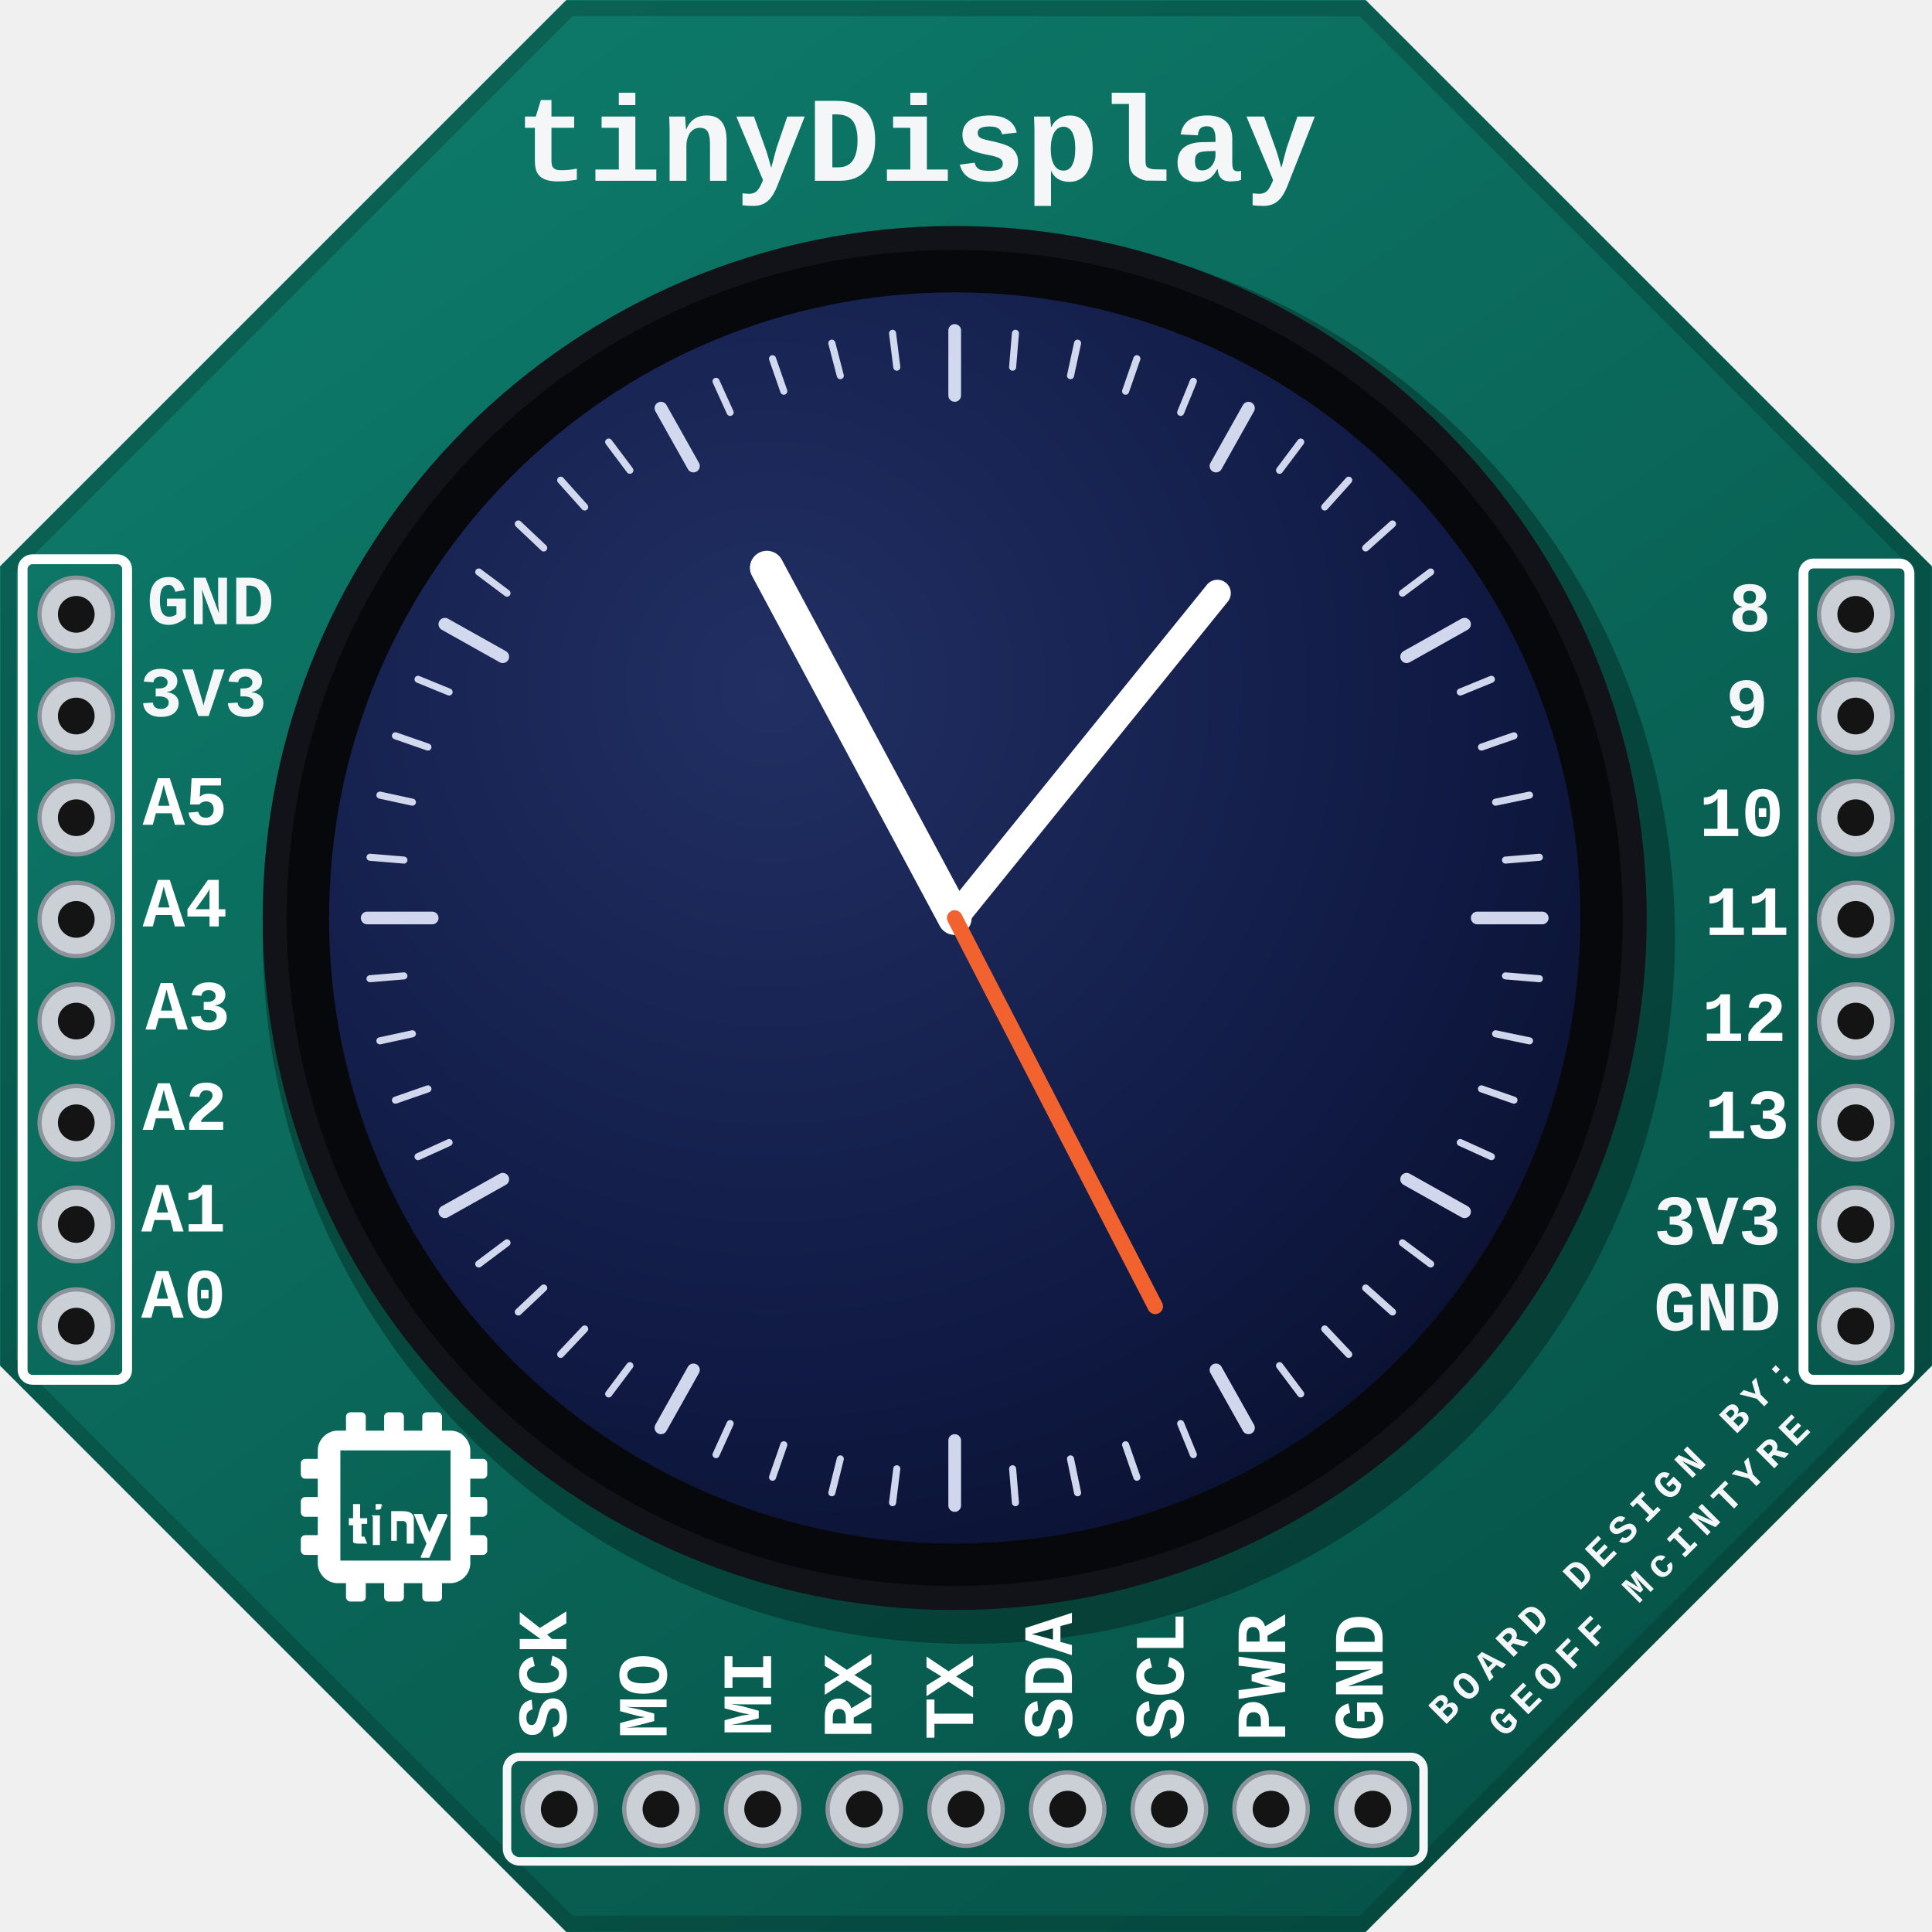
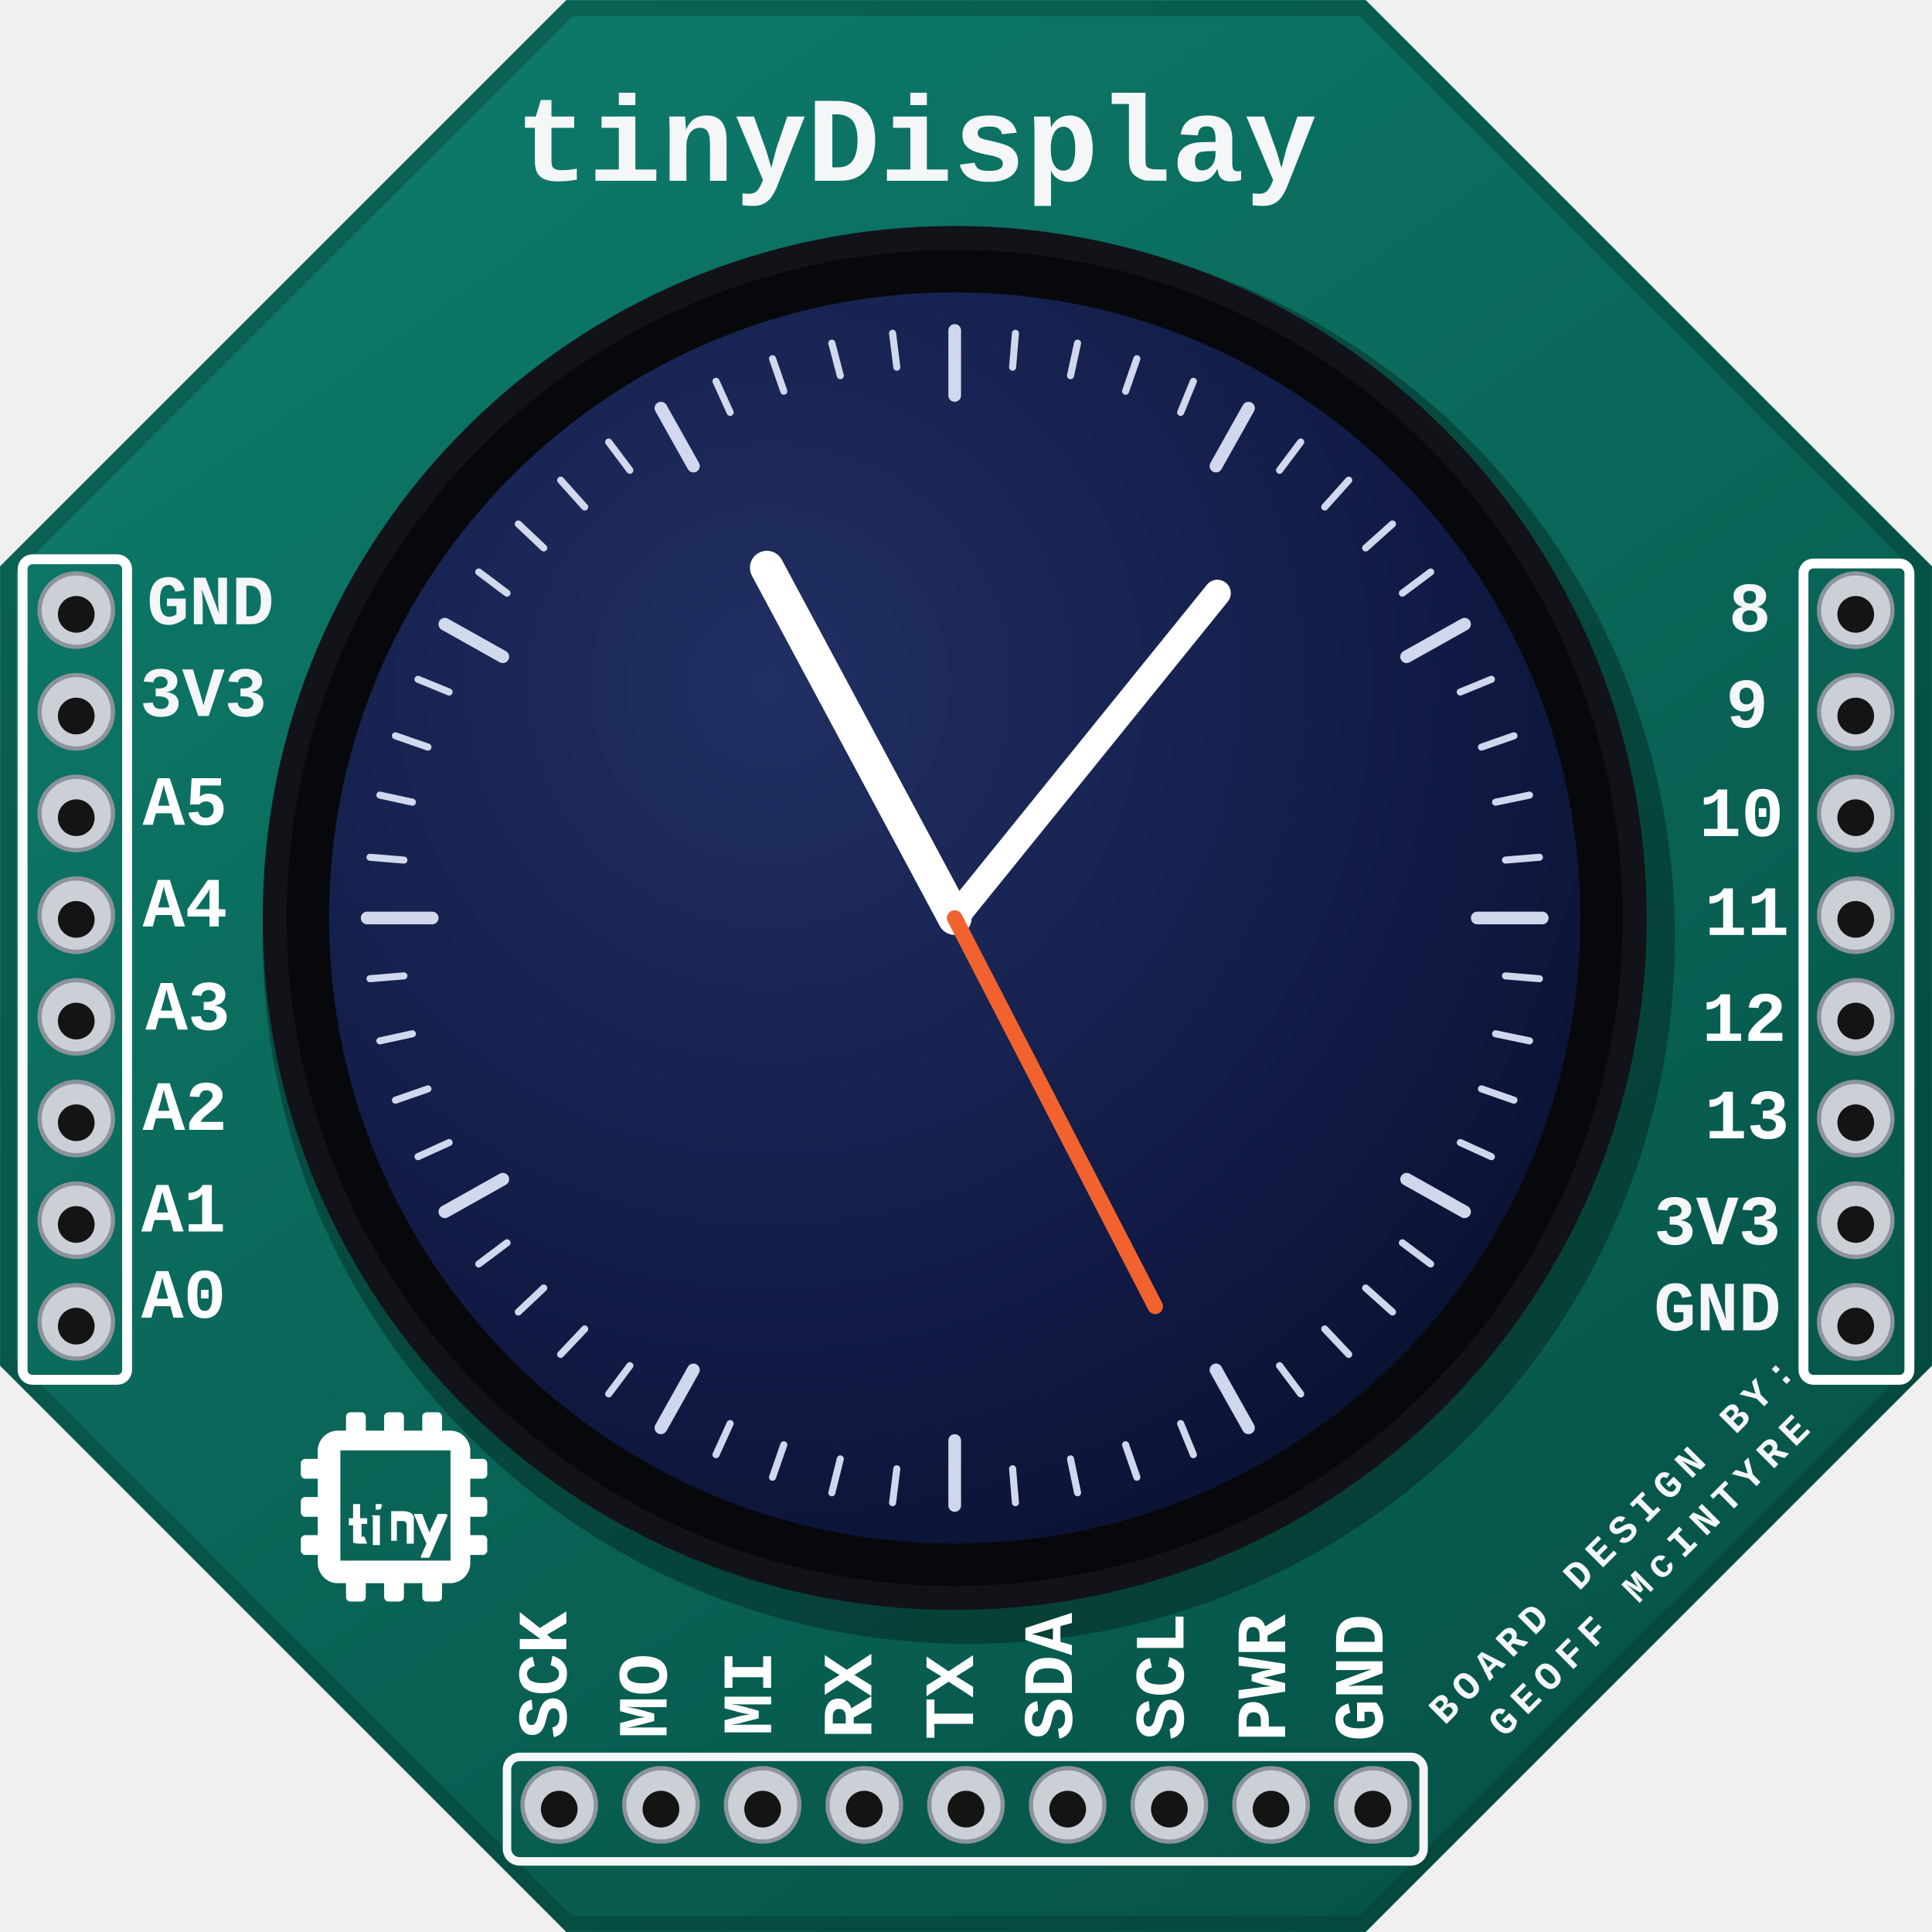
<svg xmlns="http://www.w3.org/2000/svg" id="Layer_1" version="1.1" viewBox="0 0 136.8 136.8">
  <defs>
    <style>
      .st0 {
        font-size: 2.8px;
        letter-spacing: .2em;
      }

      .st0, .st1, .st2, .st3, .st4, .st5, .st6, .st7 {
        isolation: isolate;
      }

      .st0, .st1, .st8, .st4 {
        font-family: CourierNewPS-BoldMT, 'Courier New';
        font-weight: 700;
      }

      .st0, .st1, .st4 {
        fill: #f4f6f8;
      }

      .st9 {
        stroke-width: 1.9px;
      }

      .st9, .st10, .st3, .st6, .st11, .st12, .st7, .st13 {
        fill: none;
      }

      .st9, .st10, .st6, .st11, .st7 {
        stroke-linecap: round;
      }

      .st9, .st10, .st13 {
        stroke: #fff;
      }

      .st10 {
        stroke-width: 2.4px;
      }

      .st1, .st8 {
        font-size: 5px;
      }

      .st14 {
        fill: #141414;
      }

      .st15, .st2, .st8 {
        fill: #fff;
      }

      .st16 {
        fill: url(#radial-gradient);
      }

      .st17 {
        fill: #07080b;
      }

      .st2 {
        opacity: 0;
      }

      .st3 {
        stroke: #032b25;
      }

      .st3, .st5 {
        opacity: .3;
      }

      .st3, .st11 {
        stroke-width: 1.1px;
      }

      .st18 {
        fill: #cbd0d6;
        stroke: #8d939b;
        stroke-width: .3px;
      }

      .st4 {
        font-size: 8.6px;
        letter-spacing: 0em;
      }

      .st6 {
        stroke-width: .5px;
      }

      .st6, .st7 {
        opacity: .9;
        stroke: #e6ecff;
      }

      .st11 {
        stroke: #f2622f;
      }

      .st12 {
        stroke: #f4f6f8;
        stroke-width: .6px;
      }

      .st19 {
        fill: url(#linear-gradient);
      }

      .st7 {
        stroke-width: .9px;
      }

      .st13 {
        stroke-width: .7px;
      }

      .st20 {
        fill: #111318;
      }
    </style>
    <linearGradient id="linear-gradient" x1="-74.3" y1="347.5" x2="-73.6" y2="346.5" gradientTransform="translate(10185 47532.2) scale(136.8 -136.8)" gradientUnits="userSpaceOnUse">
      <stop offset="0" stop-color="#0e7d6c" />
      <stop offset="1" stop-color="#065247" />
    </linearGradient>
    <radialGradient id="radial-gradient" cx="-73.8" cy="346.3" fx="-73.8" fy="346.3" r=".9" gradientTransform="translate(6593.3 30731.1) scale(88.6 -88.6)" gradientUnits="userSpaceOnUse">
      <stop offset="0" stop-color="#212f63" />
      <stop offset=".6" stop-color="#101a44" />
      <stop offset="1" stop-color="#070c26" />
    </radialGradient>
  </defs>
  <g id="breadboard">
    <polygon class="st19" points="40.1 0 96.7 0 136.8 40.1 136.8 96.7 96.7 136.8 40.1 136.8 0 96.7 0 40.1 40.1 0" />
    <polygon class="st3" points="40.3 .6 96.5 .6 136.2 40.3 136.2 96.5 96.5 136.2 40.3 136.2 .6 96.5 .6 40.3 40.3 .6" />
    <circle class="st5" cx="68.6" cy="66.4" r="50" />
    <circle class="st20" cx="67.6" cy="65" r="49" />
    <circle class="st17" cx="67.6" cy="65" r="47.3" />
    <circle class="st16" cx="67.6" cy="65" r="44.3" />
    <line class="st7" x1="67.6" y1="23.4" x2="67.6" y2="28" />
    <line class="st6" x1="71.9" y1="23.6" x2="71.7" y2="26" />
    <line class="st6" x1="76.3" y1="24.3" x2="75.8" y2="26.6" />
    <line class="st6" x1="80.5" y1="25.4" x2="79.7" y2="27.7" />
    <line class="st6" x1="84.5" y1="27" x2="83.6" y2="29.2" />
    <line class="st7" x1="88.4" y1="28.9" x2="86.1" y2="33" />
    <line class="st6" x1="92.1" y1="31.3" x2="90.6" y2="33.3" />
    <line class="st6" x1="95.5" y1="34" x2="93.8" y2="35.9" />
    <line class="st6" x1="98.6" y1="37.1" x2="96.7" y2="38.8" />
    <line class="st6" x1="101.3" y1="40.5" x2="99.3" y2="42" />
    <line class="st7" x1="103.7" y1="44.2" x2="99.6" y2="46.5" />
    <line class="st6" x1="105.6" y1="48.1" x2="103.4" y2="49" />
    <line class="st6" x1="107.2" y1="52.1" x2="104.9" y2="52.9" />
    <line class="st6" x1="108.3" y1="56.3" x2="105.9" y2="56.8" />
    <line class="st6" x1="109" y1="60.7" x2="106.6" y2="60.9" />
    <line class="st7" x1="109.2" y1="65" x2="104.6" y2="65" />
    <line class="st6" x1="109" y1="69.3" x2="106.6" y2="69.1" />
    <line class="st6" x1="108.3" y1="73.7" x2="105.9" y2="73.2" />
    <line class="st6" x1="107.2" y1="77.9" x2="104.9" y2="77.1" />
    <line class="st6" x1="105.6" y1="81.9" x2="103.4" y2="80.9" />
    <line class="st7" x1="103.7" y1="85.8" x2="99.6" y2="83.5" />
    <line class="st6" x1="101.3" y1="89.5" x2="99.3" y2="88" />
    <line class="st6" x1="98.6" y1="92.9" x2="96.7" y2="91.2" />
    <line class="st6" x1="95.5" y1="95.9" x2="93.8" y2="94.1" />
    <line class="st6" x1="92.1" y1="98.7" x2="90.6" y2="96.7" />
    <line class="st7" x1="88.4" y1="101.1" x2="86.1" y2="97" />
    <line class="st6" x1="84.5" y1="103" x2="83.6" y2="100.8" />
    <line class="st6" x1="80.5" y1="104.6" x2="79.7" y2="102.3" />
    <line class="st6" x1="76.3" y1="105.7" x2="75.8" y2="103.3" />
    <line class="st6" x1="71.9" y1="106.4" x2="71.7" y2="104" />
    <line class="st7" x1="67.6" y1="106.6" x2="67.6" y2="102" />
    <line class="st6" x1="63.2" y1="106.4" x2="63.5" y2="104" />
    <line class="st6" x1="58.9" y1="105.7" x2="59.5" y2="103.3" />
    <line class="st6" x1="54.7" y1="104.6" x2="55.5" y2="102.3" />
    <line class="st6" x1="50.7" y1="103" x2="51.7" y2="100.8" />
    <line class="st7" x1="46.8" y1="101.1" x2="49.1" y2="97" />
    <line class="st6" x1="43.1" y1="98.7" x2="44.6" y2="96.7" />
    <line class="st6" x1="39.7" y1="95.9" x2="41.4" y2="94.1" />
    <line class="st6" x1="36.7" y1="92.9" x2="38.5" y2="91.2" />
    <line class="st6" x1="33.9" y1="89.5" x2="35.9" y2="88" />
    <line class="st7" x1="31.5" y1="85.8" x2="35.6" y2="83.5" />
    <line class="st6" x1="29.6" y1="81.9" x2="31.8" y2="80.9" />
    <line class="st6" x1="28" y1="77.9" x2="30.3" y2="77.1" />
    <line class="st6" x1="26.9" y1="73.7" x2="29.2" y2="73.2" />
    <line class="st6" x1="26.2" y1="69.3" x2="28.6" y2="69.1" />
    <line class="st7" x1="26" y1="65" x2="30.6" y2="65" />
    <line class="st6" x1="26.2" y1="60.7" x2="28.6" y2="60.9" />
    <line class="st6" x1="26.9" y1="56.3" x2="29.2" y2="56.8" />
    <line class="st6" x1="28" y1="52.1" x2="30.3" y2="52.9" />
    <line class="st6" x1="29.6" y1="48.1" x2="31.8" y2="49" />
    <line class="st7" x1="31.5" y1="44.2" x2="35.6" y2="46.5" />
    <line class="st6" x1="33.9" y1="40.5" x2="35.9" y2="42" />
    <line class="st6" x1="36.7" y1="37.1" x2="38.5" y2="38.8" />
    <line class="st6" x1="39.7" y1="34" x2="41.4" y2="35.9" />
    <line class="st6" x1="43.1" y1="31.3" x2="44.6" y2="33.3" />
    <line class="st7" x1="46.8" y1="28.9" x2="49.1" y2="33" />
    <line class="st6" x1="50.7" y1="27" x2="51.7" y2="29.2" />
    <line class="st6" x1="54.7" y1="25.4" x2="55.5" y2="27.7" />
    <line class="st6" x1="58.9" y1="24.3" x2="59.5" y2="26.6" />
    <line class="st6" x1="63.2" y1="23.6" x2="63.5" y2="26" />
    <line class="st10" x1="67.6" y1="65" x2="54.3" y2="40.2" />
    <line class="st9" x1="67.6" y1="65" x2="86.2" y2="42" />
    <line class="st11" x1="67.6" y1="65" x2="81.8" y2="92.5" />
    <ellipse class="st2" cx="55.2" cy="51.7" rx="18.6" ry="7.1" />
  </g>
  <text class="st8" transform="translate(75.9 123.2) rotate(-90)">
    <tspan x="0" y="0">SDA</tspan>
  </text>
  <text class="st1" transform="translate(122.4 44.7)">
    <tspan x="0" y="0">8</tspan>
  </text>
  <text class="st1" transform="translate(122.2 51.5)">
    <tspan x="0" y="0">9</tspan>
  </text>
  <text class="st8" transform="translate(120.3 59.2)">
    <tspan x="0" y="0">10</tspan>
  </text>
  <text class="st8" transform="translate(120.5 73.7)">
    <tspan x="0" y="0">12</tspan>
  </text>
  <text class="st1" transform="translate(10.4 44.2)">
    <tspan x="0" y="0">GND</tspan>
  </text>
  <text class="st1" transform="translate(9.9 50.7)">
    <tspan x="0" y="0">3V3</tspan>
  </text>
  <text class="st8" transform="translate(10.1 58.4)">
    <tspan x="0" y="0">A5</tspan>
  </text>
  <text class="st8" transform="translate(10.1 65.6)">
    <tspan x="0" y="0">A4</tspan>
  </text>
  <text class="st8" transform="translate(10.3 72.9)">
    <tspan x="0" y="0">A3</tspan>
  </text>
  <text class="st8" transform="translate(10.1 80)">
    <tspan x="0" y="0">A2</tspan>
  </text>
  <text class="st1" transform="translate(117.1 88.1)">
    <tspan x="0" y="0">3V3</tspan>
  </text>
  <text class="st1" transform="translate(117.1 94.2)">
    <tspan x="0" y="0">GND</tspan>
  </text>
  <text class="st8" transform="translate(10 87.2)">
    <tspan x="0" y="0">A1</tspan>
  </text>
  <text class="st8" transform="translate(10 93.3)">
    <tspan x="0" y="0">A0</tspan>
  </text>
  <text class="st8" transform="translate(40.1 123.1) rotate(-90)">
    <tspan x="0" y="0">SCK</tspan>
  </text>
  <text class="st8" transform="translate(47.2 123.1) rotate(-90)">
    <tspan x="0" y="0">MO</tspan>
  </text>
  <text class="st8" transform="translate(54.6 122.9) rotate(-90)">
    <tspan x="0" y="0">MI</tspan>
  </text>
  <text class="st8" transform="translate(61.7 123.1) rotate(-90)">
    <tspan x="0" y="0">RX</tspan>
  </text>
  <text class="st8" transform="translate(68.9 123.2) rotate(-90)">
    <tspan x="0" y="0">TX</tspan>
  </text>
  <text class="st8" transform="translate(83.8 123.2) rotate(-90)">
    <tspan x="0" y="0">SCL</tspan>
  </text>
  <text class="st8" transform="translate(91 123.3) rotate(-90)">
    <tspan x="0" y="0">PWR</tspan>
  </text>
  <text class="st8" transform="translate(97.9 123.3) rotate(-90)">
    <tspan x="0" y="0">GND</tspan>
  </text>
  <rect class="st13" x="127.7" y="39.9" width="7.5" height="57.8" rx=".7" ry=".7" />
  <rect class="st13" x="1.6" y="39.6" width="7.4" height="58.1" rx=".7" ry=".7" />
  <text class="st8" transform="translate(120.7 66.2)">
    <tspan x="0" y="0">11</tspan>
  </text>
  <text class="st8" transform="translate(120.7 80.6)">
    <tspan x="0" y="0">13</tspan>
  </text>
  <g id="HATCH">
    <path class="st15" d="M26.3,107.3h.6v2.1h0s0,0,0,0h-.5s0,0,0,0v-2M27,106.6h0c0,0,0,.2,0,.2h0c0,0-.1.1-.2.1h0c0,0-.2,0-.2,0h0s0,0,0-.1c0,0,0,0,0-.1h0c0,0,0-.2,0-.2h0s0,0,0,0c0,0,.1,0,.2,0h0c0,0,.2,0,.2,0h0c0,0,.1.2.1.2Z" />
  </g>
  <g id="HATCH1" data-name="HATCH">
    <path class="st15" d="M29.3,108.1v1.2h0c0,0-.5,0-.5,0h0v-1.3c0-.1,0-.2-.2-.3,0,0-.1,0-.2,0h0c-.2,0-.3,0-.3,0h0c0,0,0,.1,0,.2v1.2h0c0,0-.4,0-.4,0h0v-2.1h0c0,0,.4,0,.4,0h0c0,0,.1,0,.2,0,0,0,.1,0,.2,0h0c.4,0,.7.1.8.4,0,.1,0,.3,0,.4Z" />
  </g>
  <g id="HATCH2" data-name="HATCH">
    <path class="st15" d="M31.7,107.3l-1.3,3h-.6c0,0,0-.1,0-.1l.4-.9-.4-.9-.5-1.2h.6s0,0,0,0l.5,1.3s0,0,0,0l.6-1.3h.6Z" />
  </g>
  <g id="HATCH3" data-name="HATCH">
    <path class="st15" d="M31.9,110.5h-7.8v-7.8h7.8v7.8M34.2,104.7c.1,0,.3-.1.3-.3v-.8c0-.1-.1-.3-.3-.3h-.9v-.6c0-.7-.6-1.4-1.4-1.4h-.6v-1c0-.1-.1-.3-.3-.3h-.8c-.1,0-.3.1-.3.3v1h-1.3v-1c0-.1-.1-.3-.3-.3h-.8c-.1,0-.3.1-.3.3v1h-1.3v-1c0-.1-.1-.3-.3-.3h-.8c-.1,0-.3.1-.3.3v1h-.6c-.7,0-1.4.6-1.4,1.4v.6h-.9c-.1,0-.3.1-.3.3v.8c0,.1.1.3.3.3h.9v1.3h-.9c-.1,0-.3.1-.3.3v.8c0,.1.1.3.3.3h.9v1.3h-.9c-.1,0-.3.1-.3.3v.8c0,.1.1.3.3.3h.9v.6c0,.7.6,1.4,1.4,1.4h.6v1c0,.1.1.3.3.3h.8c.1,0,.3-.1.3-.3v-1h1.3v1c0,.1.1.3.3.3h.8c.1,0,.3-.1.3-.3v-1h1.3v1c0,.1.1.3.3.3h.8c.1,0,.3-.1.3-.3v-1h.6c.7,0,1.4-.6,1.4-1.4v-.6h.9c.1,0,.3-.1.3-.3v-.8c0-.1-.1-.3-.3-.3h-.9v-1.3h.9c.1,0,.3-.1.3-.3v-.8c0-.1-.1-.3-.3-.3h-.9v-1.3h.9Z" />
  </g>
  <g id="HATCH4" data-name="HATCH">
    <path class="st15" d="M25.9,109.3h0s0,0-.2,0c0,0-.2,0-.3,0h0c-.1,0-.3,0-.4-.1,0,0,0,0,0,0h0s0,0,0,0c0,0,0,0,0,0,0,0,0-.2,0-.3v-.9h-.3s0,0,0,0v-.5s0,0,0,0h.3v-1h.5s0,0,0,0v1h.5s0,0,0,0v.4h0s0,0,0,0h-.4v.9c0,0,0,0,0,0,0,0,0,0,0,0s0,0,.2,0h0s.2.5.2.5Z" />
  </g>
  <rect class="st12" x="35.9" y="124.4" width="64.9" height="7.4" rx=".9" ry=".9" />
-   <circle id="pin-GND" class="st18" cx="5.4" cy="43.5" r="2.6" />
+   <circle id="pin-GND" class="st18" cx="5.40" cy="43.20" r="2.6" />
  <circle class="st14" cx="5.4" cy="43.5" r="1.3" />
-   <circle id="pin-3V3" class="st18" cx="5.4" cy="50.7" r="2.6" />
+   <circle id="pin-3V3" class="st18" cx="5.40" cy="50.40" r="2.6" />
  <circle class="st14" cx="5.4" cy="50.7" r="1.3" />
-   <circle id="pin-A5" class="st18" cx="5.4" cy="57.9" r="2.6" />
+   <circle id="pin-A5" class="st18" cx="5.40" cy="57.60" r="2.6" />
  <circle class="st14" cx="5.4" cy="57.9" r="1.3" />
-   <circle id="pin-A4" class="st18" cx="5.4" cy="65.1" r="2.6" />
+   <circle id="pin-A4" class="st18" cx="5.40" cy="64.80" r="2.6" />
  <circle class="st14" cx="5.4" cy="65.1" r="1.3" />
-   <circle id="pin-A3" class="st18" cx="5.4" cy="72.3" r="2.6" />
+   <circle id="pin-A3" class="st18" cx="5.40" cy="72.00" r="2.6" />
  <circle class="st14" cx="5.4" cy="72.3" r="1.3" />
-   <circle id="pin-A2" class="st18" cx="5.4" cy="79.5" r="2.6" />
+   <circle id="pin-A2" class="st18" cx="5.40" cy="79.20" r="2.6" />
  <circle class="st14" cx="5.4" cy="79.5" r="1.3" />
-   <circle id="pin-A1" class="st18" cx="5.4" cy="86.7" r="2.6" />
+   <circle id="pin-A1" class="st18" cx="5.40" cy="86.40" r="2.6" />
  <circle class="st14" cx="5.4" cy="86.7" r="1.3" />
-   <circle id="pin-A0" class="st18" cx="5.4" cy="93.9" r="2.6" />
+   <circle id="pin-A0" class="st18" cx="5.40" cy="93.60" r="2.6" />
  <circle class="st14" cx="5.4" cy="93.9" r="1.3" />
-   <circle id="pin-D8" class="st18" cx="131.4" cy="43.5" r="2.6" />
+   <circle id="pin-D8" class="st18" cx="131.40" cy="43.20" r="2.6" />
  <circle class="st14" cx="131.4" cy="43.5" r="1.3" />
-   <circle id="pin-D9" class="st18" cx="131.4" cy="50.7" r="2.6" />
+   <circle id="pin-D9" class="st18" cx="131.40" cy="50.40" r="2.6" />
  <circle class="st14" cx="131.4" cy="50.7" r="1.3" />
-   <circle id="pin-D10" class="st18" cx="131.4" cy="57.9" r="2.6" />
+   <circle id="pin-D10" class="st18" cx="131.40" cy="57.60" r="2.6" />
  <circle class="st14" cx="131.4" cy="57.9" r="1.3" />
-   <circle id="pin-D11" class="st18" cx="131.4" cy="65.1" r="2.6" />
+   <circle id="pin-D11" class="st18" cx="131.40" cy="64.80" r="2.6" />
  <circle class="st14" cx="131.4" cy="65.1" r="1.3" />
-   <circle id="pin-D12" class="st18" cx="131.4" cy="72.3" r="2.6" />
+   <circle id="pin-D12" class="st18" cx="131.40" cy="72.00" r="2.6" />
  <circle class="st14" cx="131.4" cy="72.3" r="1.3" />
-   <circle id="pin-D13" class="st18" cx="131.4" cy="79.5" r="2.6" />
+   <circle id="pin-D13" class="st18" cx="131.40" cy="79.20" r="2.6" />
  <circle class="st14" cx="131.4" cy="79.5" r="1.3" />
-   <circle id="pin-3V3.2" class="st18" cx="131.4" cy="86.7" r="2.6" />
+   <circle id="pin-3V3.2" class="st18" cx="131.40" cy="86.40" r="2.6" />
  <circle class="st14" cx="131.4" cy="86.7" r="1.3" />
-   <circle id="pin-GND.2" class="st18" cx="131.4" cy="93.9" r="2.6" />
+   <circle id="pin-GND.2" class="st18" cx="131.40" cy="93.60" r="2.6" />
  <circle class="st14" cx="131.4" cy="93.9" r="1.3" />
-   <circle id="pin-SCK" class="st18" cx="39.6" cy="128.1" r="2.6" />
+   <circle id="pin-SCK" class="st18" cx="39.60" cy="127.80" r="2.6" />
  <circle class="st14" cx="39.6" cy="128.1" r="1.3" />
-   <circle id="pin-MO" class="st18" cx="46.8" cy="128.1" r="2.6" />
+   <circle id="pin-MO" class="st18" cx="46.80" cy="127.80" r="2.6" />
  <circle class="st14" cx="46.8" cy="128.1" r="1.3" />
-   <circle id="pin-MI" class="st18" cx="54" cy="128.1" r="2.6" />
+   <circle id="pin-MI" class="st18" cx="54.00" cy="127.80" r="2.6" />
  <circle class="st14" cx="54" cy="128.1" r="1.3" />
-   <circle id="pin-RX" class="st18" cx="61.2" cy="128.1" r="2.6" />
+   <circle id="pin-RX" class="st18" cx="61.20" cy="127.80" r="2.6" />
  <circle class="st14" cx="61.2" cy="128.1" r="1.3" />
-   <circle id="pin-TX" class="st18" cx="68.4" cy="128.1" r="2.6" />
+   <circle id="pin-TX" class="st18" cx="68.40" cy="127.80" r="2.6" />
  <circle class="st14" cx="68.4" cy="128.1" r="1.3" />
-   <circle id="pin-SDA" class="st18" cx="75.6" cy="128.1" r="2.6" />
+   <circle id="pin-SDA" class="st18" cx="75.60" cy="127.80" r="2.6" />
  <circle class="st14" cx="75.6" cy="128.1" r="1.3" />
-   <circle id="pin-SCL" class="st18" cx="82.8" cy="128.1" r="2.6" />
+   <circle id="pin-SCL" class="st18" cx="82.80" cy="127.80" r="2.6" />
  <circle class="st14" cx="82.8" cy="128.1" r="1.3" />
-   <circle id="pin-PWR" class="st18" cx="90" cy="128.1" r="2.6" />
+   <circle id="pin-PWR" class="st18" cx="90.00" cy="127.80" r="2.6" />
  <circle class="st14" cx="90" cy="128.1" r="1.3" />
-   <circle id="pin-GND.3" class="st18" cx="97.2" cy="128.1" r="2.6" />
+   <circle id="pin-GND.3" class="st18" cx="97.20" cy="127.80" r="2.6" />
  <circle class="st14" cx="97.2" cy="128.1" r="1.3" />
  <text class="st4" transform="translate(36.5 12.8)">
    <tspan x="0" y="0">tinyDisplay</tspan>
  </text>
  <text class="st0" transform="translate(102.3 122.2) rotate(-45)">
    <tspan x="0" y="0">BOARD DESIGN BY:</tspan>
  </text>
  <text class="st0" transform="translate(106.5 123.1) rotate(-45)">
    <tspan x="0" y="0">GEOFF McINTYRE</tspan>
  </text>
</svg>
